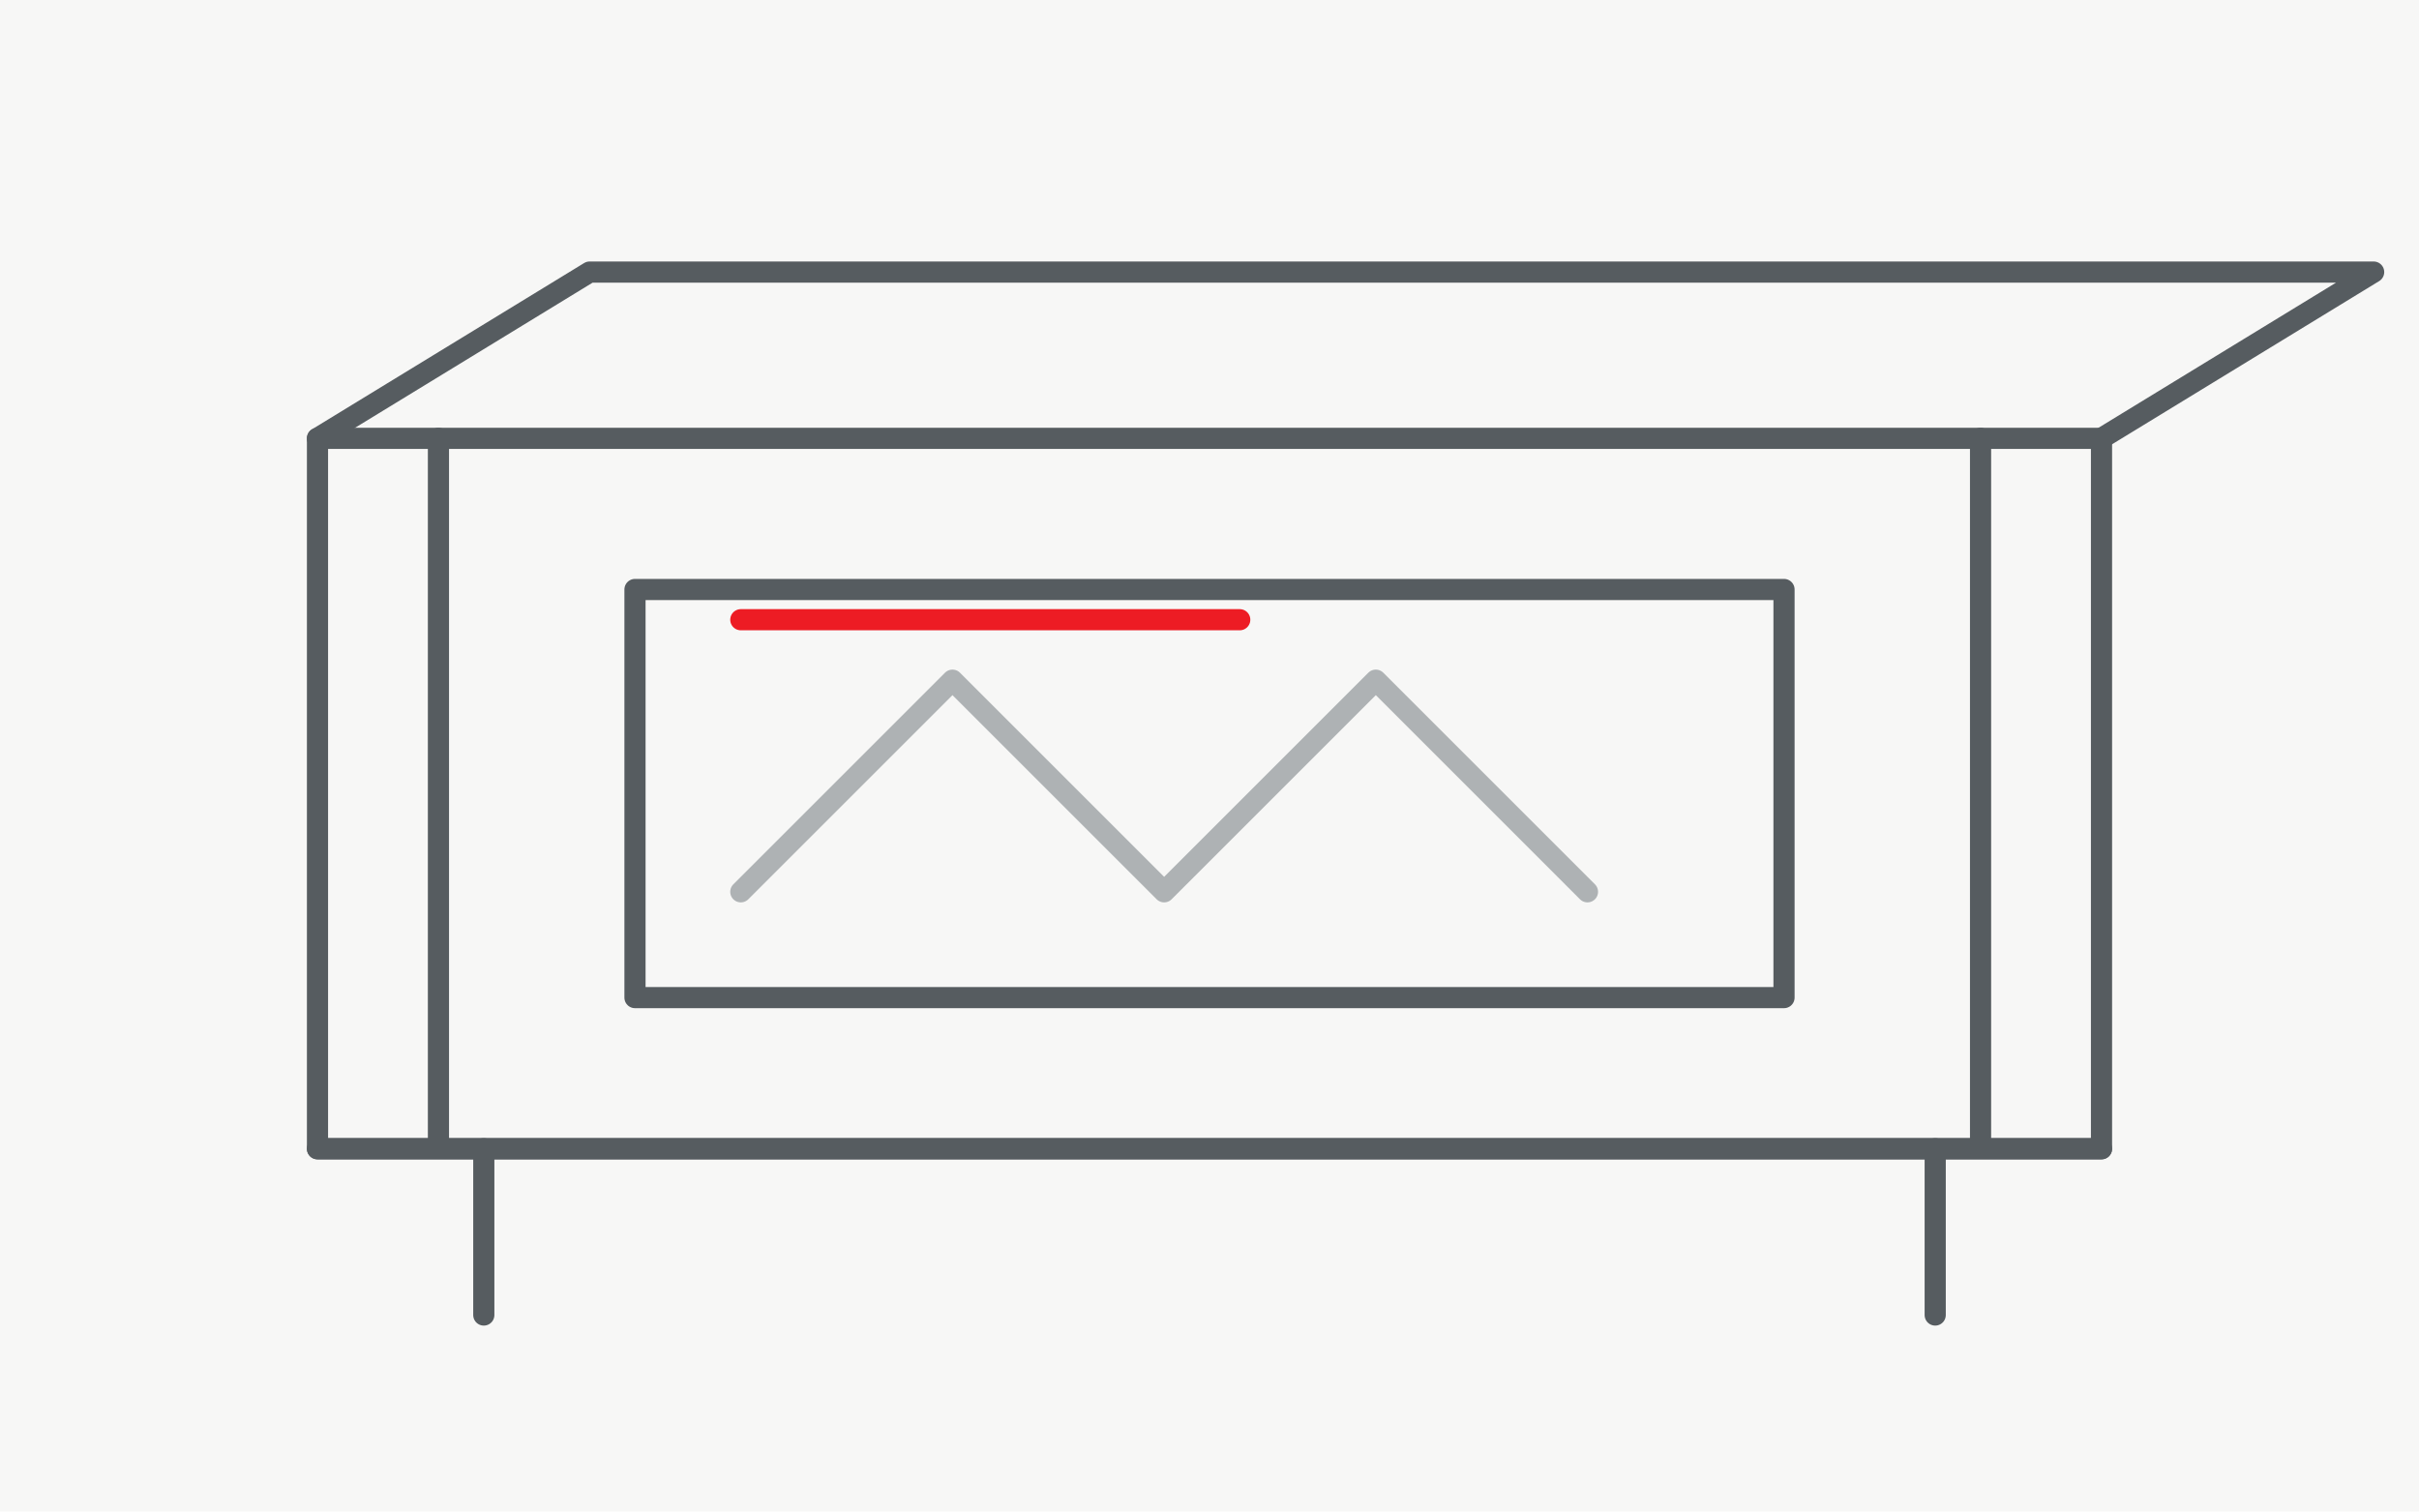
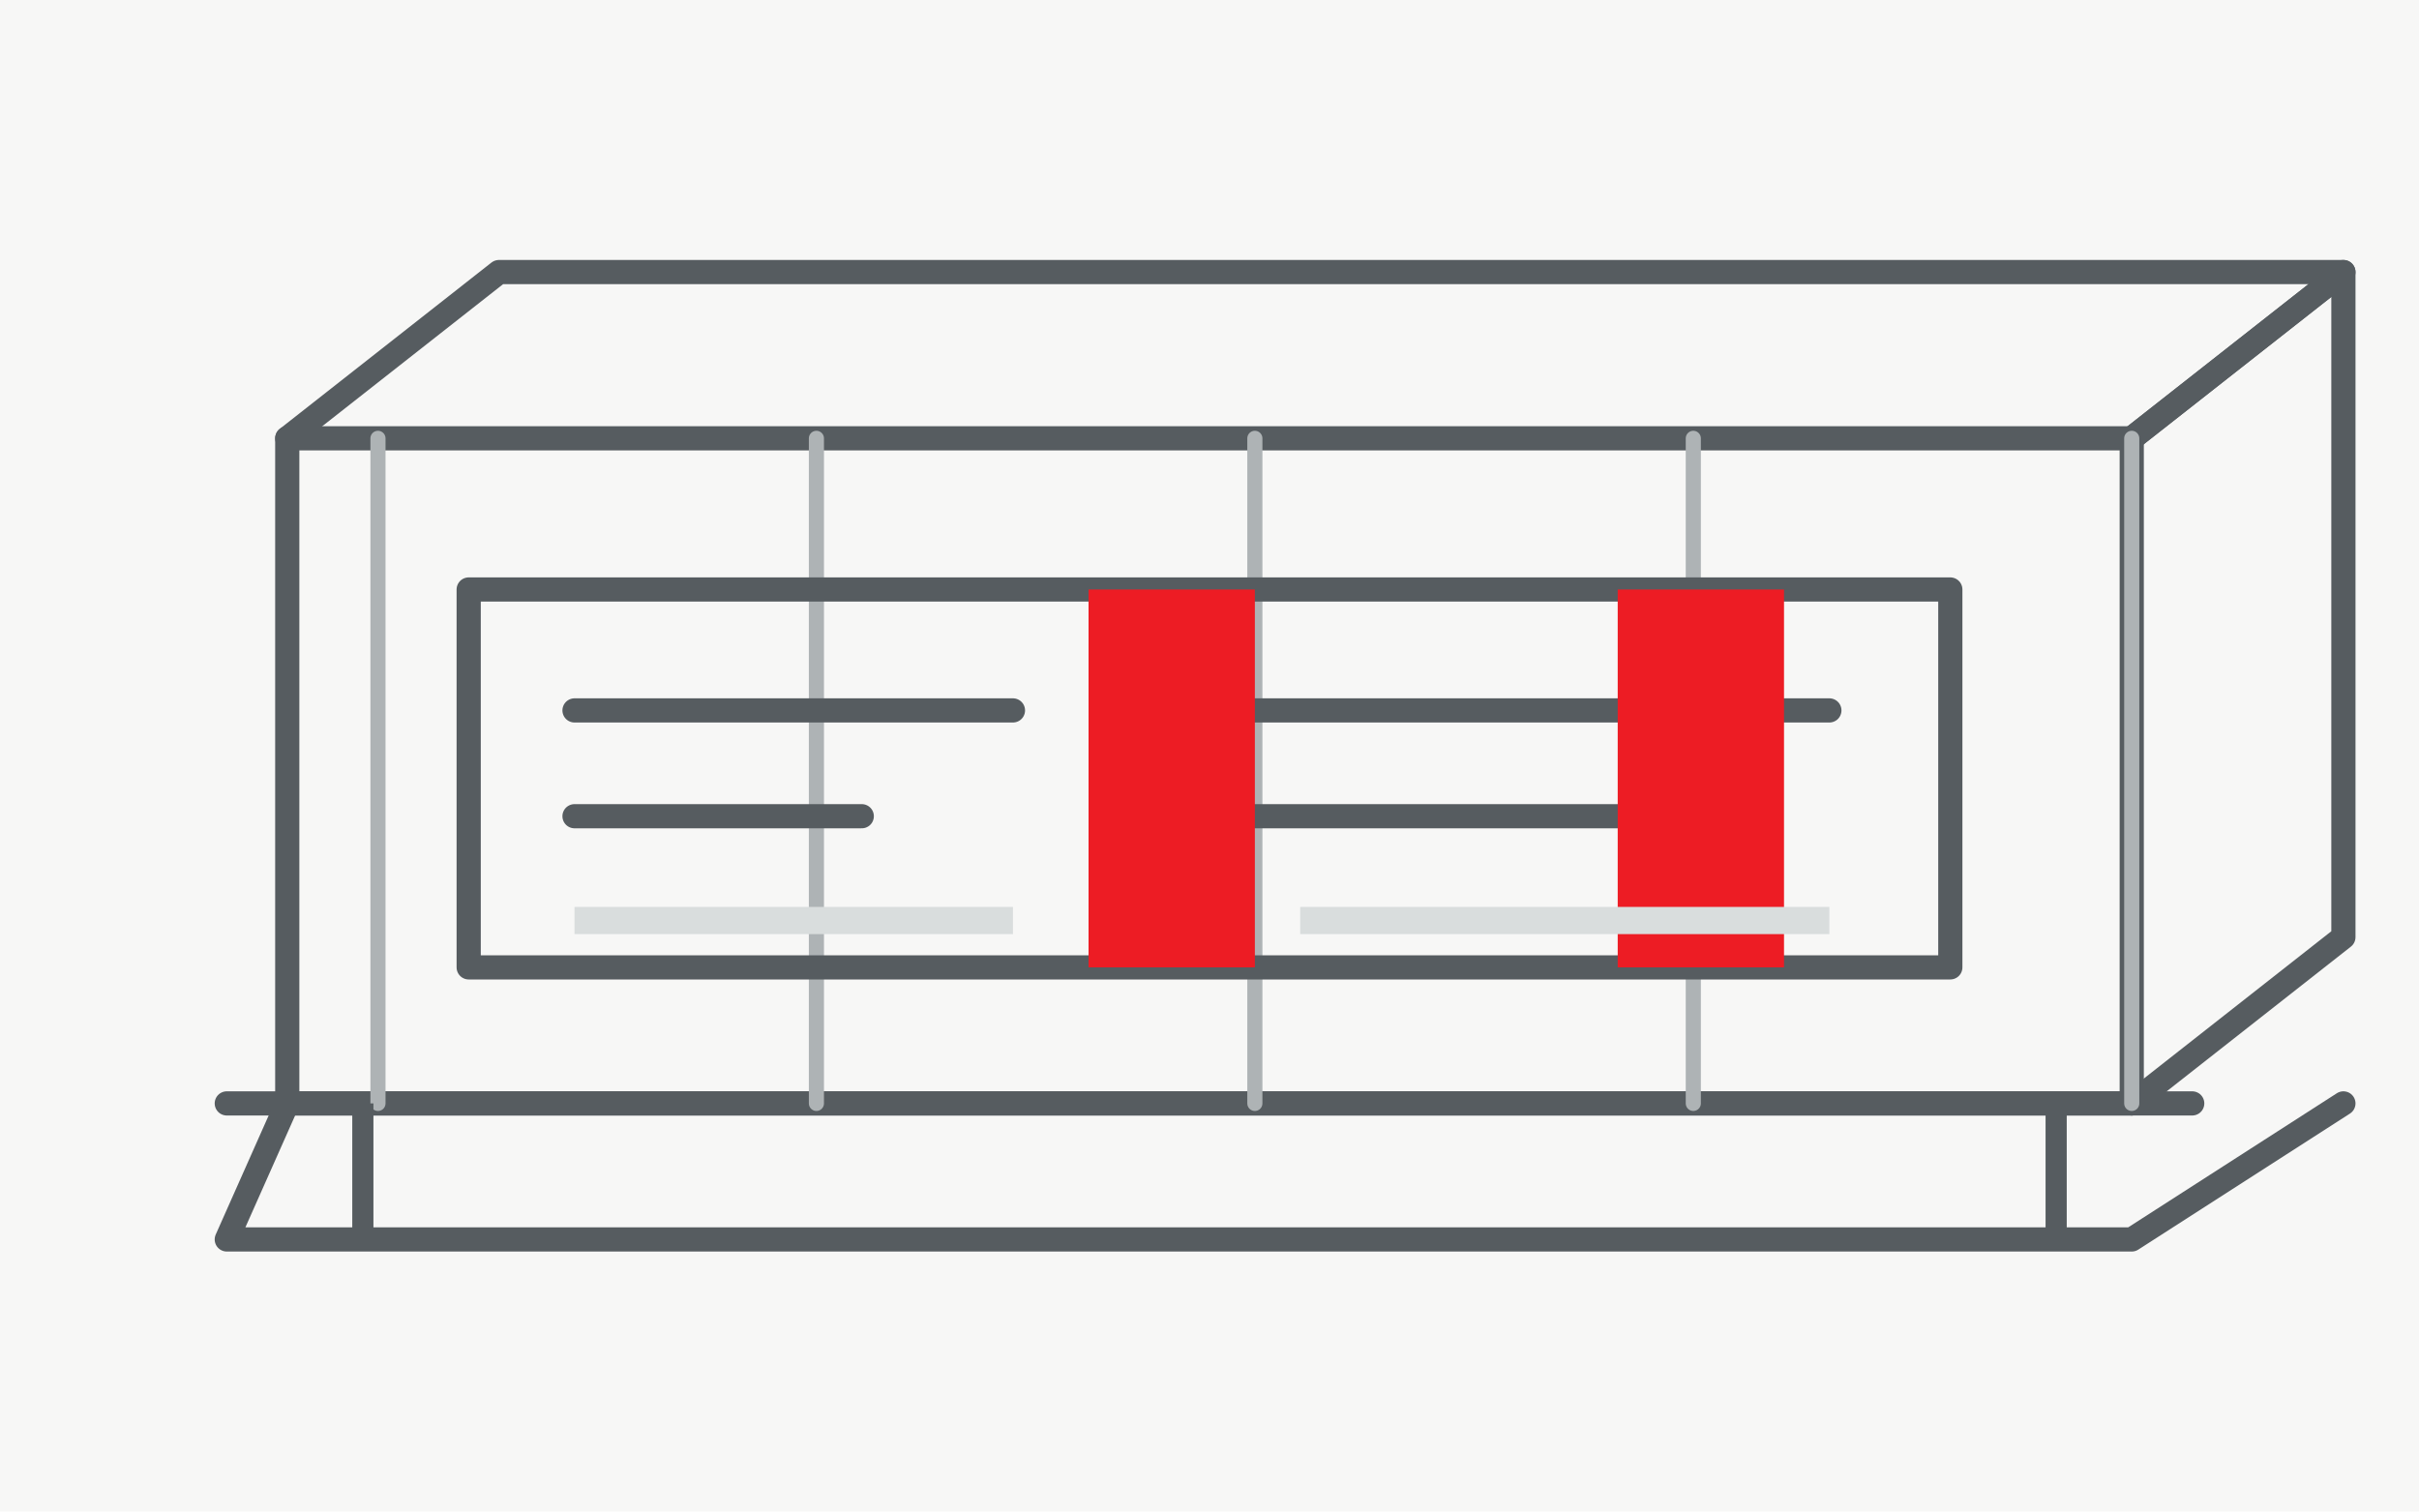
<svg xmlns="http://www.w3.org/2000/svg" viewBox="0 0 800 500" role="img" aria-hidden="true">
  <rect width="800" height="500" fill="#f7f7f6" />
-   <g fill="none" stroke="#565c60" stroke-width="7" stroke-linecap="round" stroke-linejoin="round">
-     <path d="M105 145h590v235H105z" />
-     <path d="M145 145v235m510-235v235M105 380h590" />
-     <path d="M105 145l90-55h590l-90 55" />
-     <path d="M210 195h380v135H210z" />
-     <path d="M245 295l70-70 70 70 70-70 70 70" stroke="#aeb2b4" />
-     <path d="M245 205h165" stroke="#ed1c24" />
-     <path d="M160 380v55m480-55v55" />
+   <g fill="none" stroke="#565c60" stroke-width="8" stroke-linecap="round" stroke-linejoin="round">
+     <path d="M75 365H725" />
+     <path d="M95 145H705V365H95Z" />
+     <path d="M95 145l70-55h610l-70 55" />
+     <path d="M705 145l70-55v220l-70 55" />
+     <path d="M125 365V145m145 220V145m145 220V145m145 220V145m145 220V145" stroke="#aeb3b5" stroke-width="5" />
+     <path d="M95 365l-20 45h630l70-45" />
+     <path d="M155 195h490v125H155z" />
+     <path d="M190 235h145m-145 35h95M390 235h215m-215 35h165" />
+   </g>
+   <g fill="#ed1c24">
+     <path d="M360 195h55v125h-55z" />
+     <path d="M535 195h55v125h-55z" />
+   </g>
+   <g fill="#d9dddd">
+     <path d="M190 300h145v9H190zM430 300h175v9H430z" />
+   </g>
+   <g stroke="#565c60" stroke-width="7" fill="none">
+     <path d="M120 410v-45m560 45v-45" />
  </g>
</svg>
